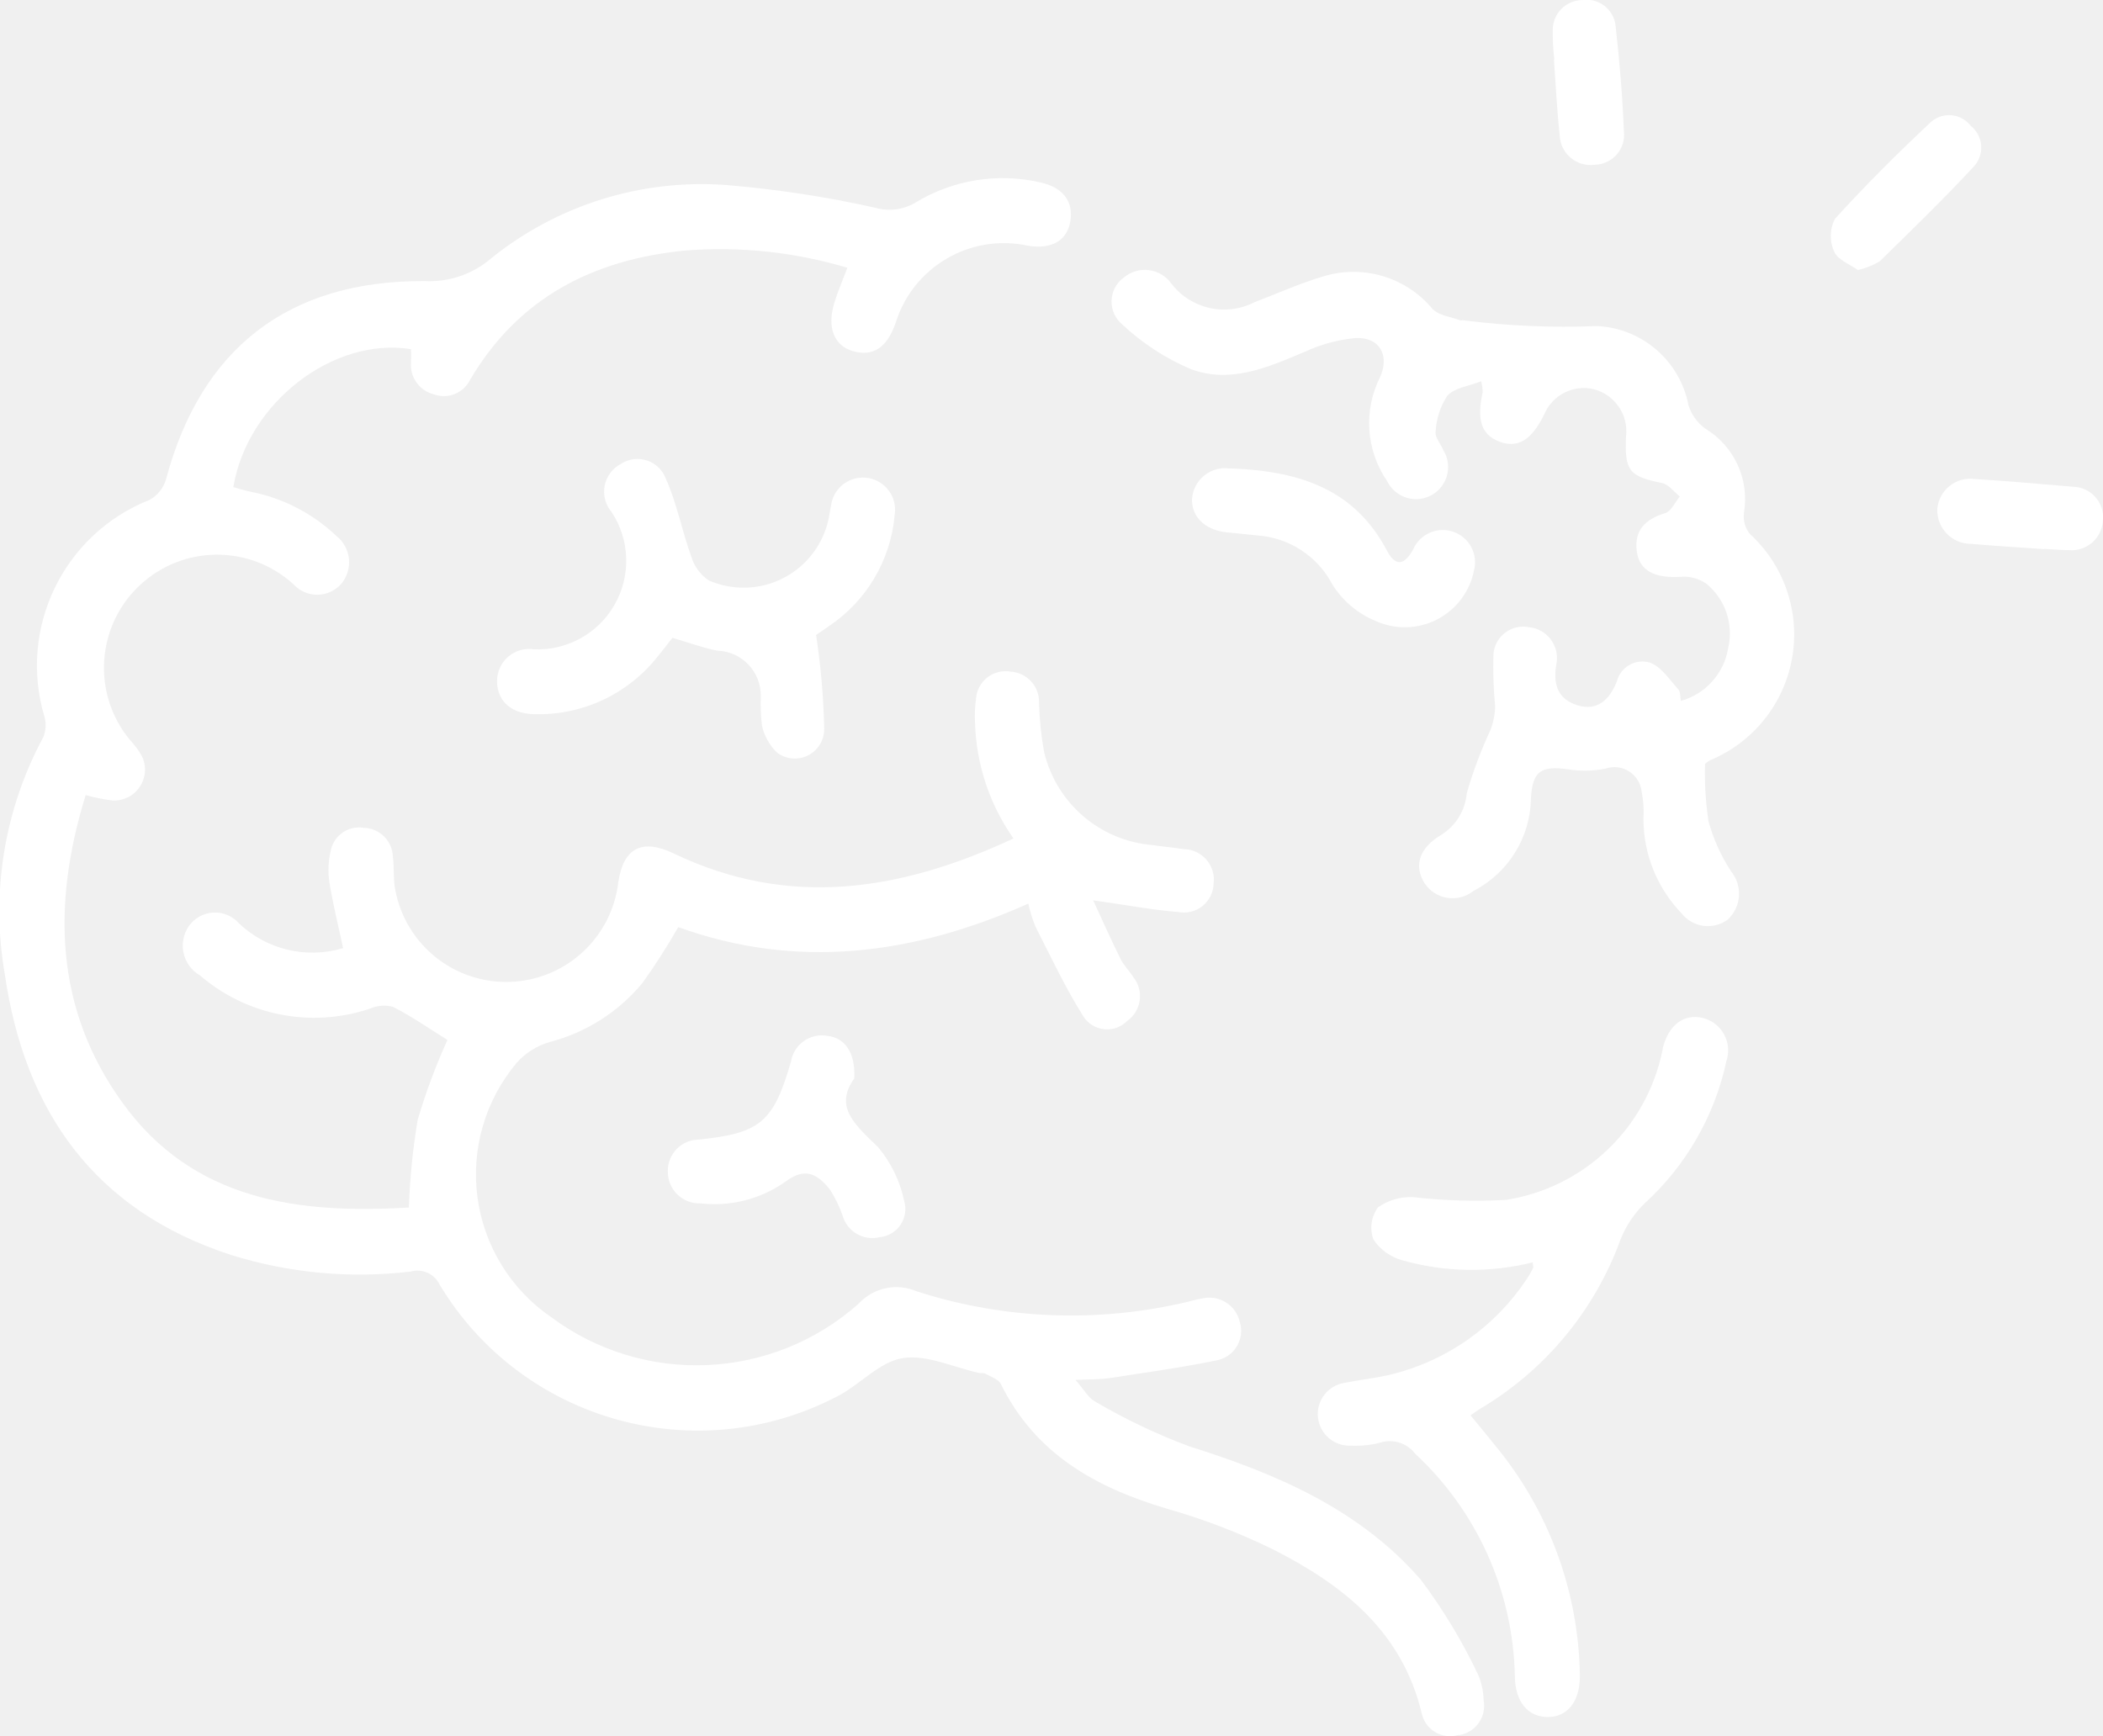
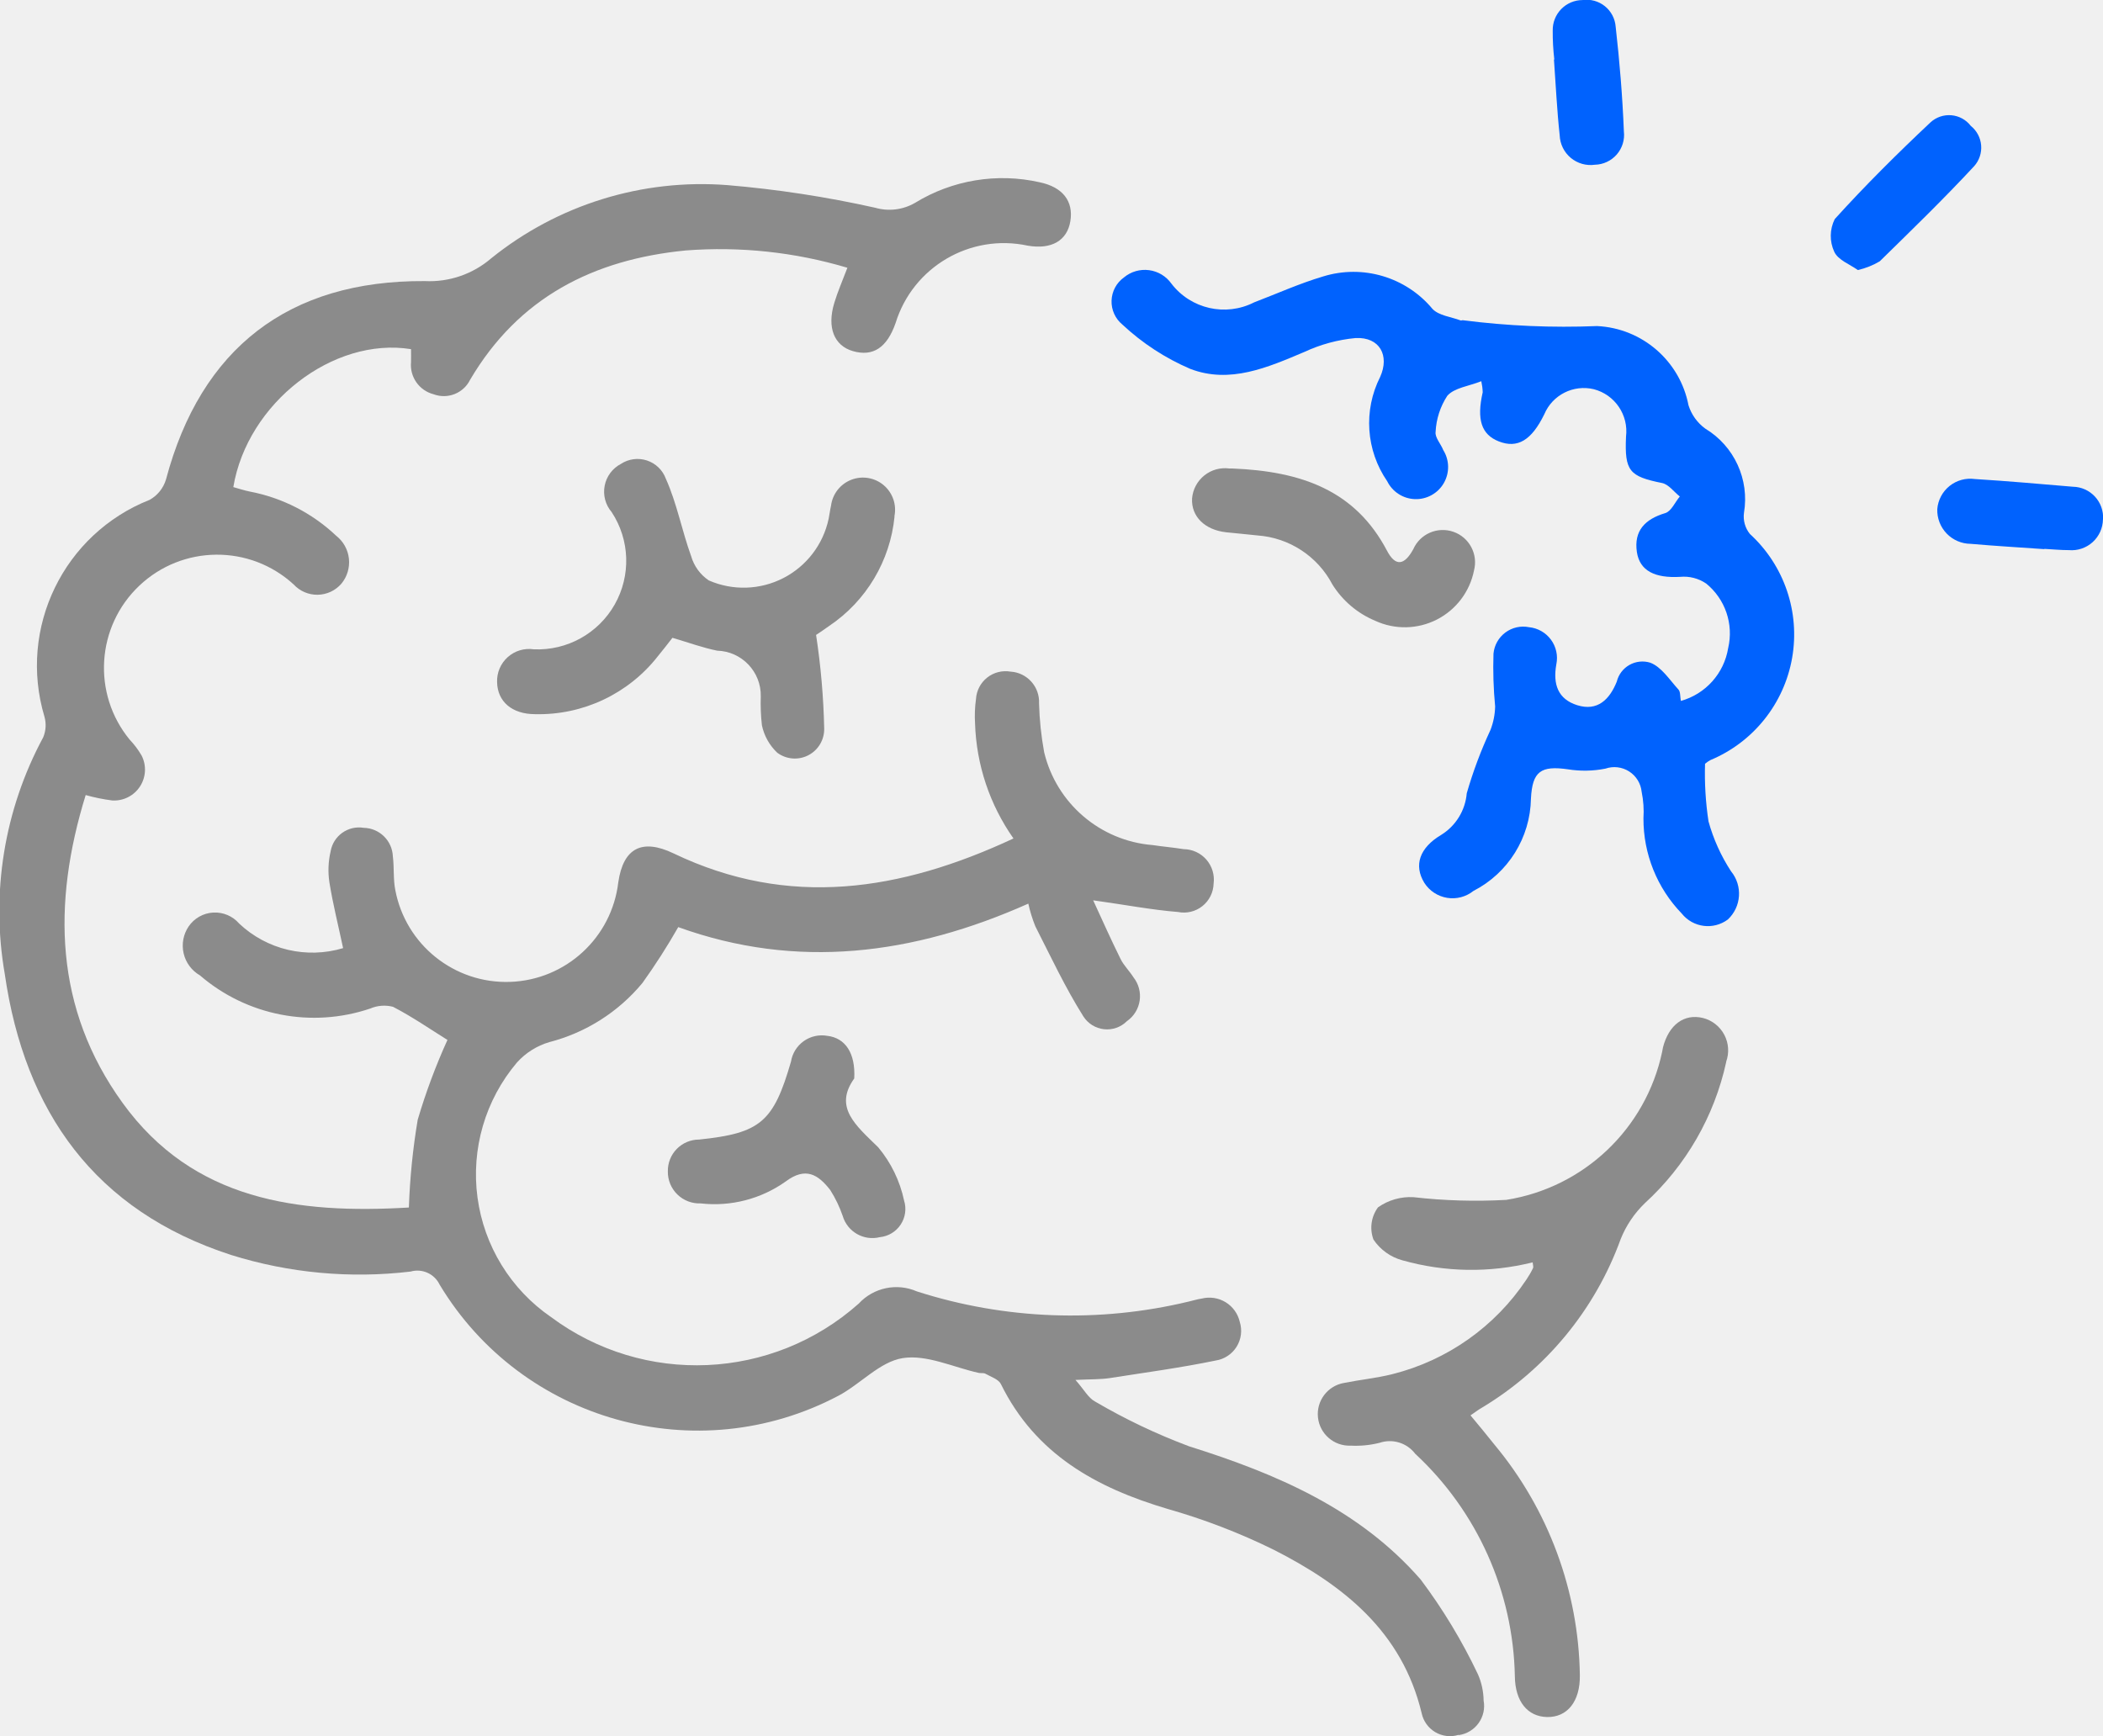
<svg xmlns="http://www.w3.org/2000/svg" width="87.575" height="72.295" viewBox="0 0 87.575 72.295">
-   <path d="M60.735,783.022a1.205,1.205,0,0,1-1.531-.9c-.815-3.41-3.27-5.343-6.167-6.814a26.25,26.25,0,0,0-4.421-1.7c-2.973-.882-5.5-2.281-6.936-5.2-.1-.2-.417-.3-.643-.428-.073-.043-.183-.015-.275-.034-1.06-.234-2.169-.774-3.167-.617-.954.149-1.761,1.084-2.687,1.572a12.548,12.548,0,0,1-16.6-4.632,1.027,1.027,0,0,0-1.21-.544,17.95,17.95,0,0,1-7.469-.69C3.963,761.2,1.028,757.074.2,751.333a15.262,15.262,0,0,1,1.6-9.858,1.311,1.311,0,0,0,.052-.862,7.421,7.421,0,0,1,4.382-9.03,1.44,1.44,0,0,0,.681-.854c1.451-5.452,5.1-8.293,10.78-8.256a3.937,3.937,0,0,0,2.763-.95,13.954,13.954,0,0,1,9.837-3.047,45.74,45.74,0,0,1,6.151.942,2.127,2.127,0,0,0,1.654-.2,6.979,6.979,0,0,1,5.2-.86c.95.2,1.412.783,1.273,1.623-.133.809-.787,1.185-1.77,1.017a4.721,4.721,0,0,0-5.506,3.219c-.357,1.03-.942,1.415-1.78,1.172-.78-.226-1.084-.979-.776-2,.142-.473.342-.927.548-1.471a18.547,18.547,0,0,0-6.738-.72c-3.844.376-6.958,1.959-8.975,5.388a1.219,1.219,0,0,1-1.52.6,1.261,1.261,0,0,1-.939-1.34c.006-.181,0-.363,0-.538-3.24-.521-6.814,2.238-7.4,5.745.222.062.45.138.684.185a7.2,7.2,0,0,1,3.6,1.842,1.4,1.4,0,0,1,.217,1.995,1.332,1.332,0,0,1-1.989.032A4.713,4.713,0,0,0,5.4,741.57a3.471,3.471,0,0,1,.5.667,1.288,1.288,0,0,1-1.219,1.868,7.554,7.554,0,0,1-1.112-.226c-1.4,4.53-1.3,8.9,1.535,12.819,2.941,4.075,7.306,4.634,11.924,4.359a27.617,27.617,0,0,1,.368-3.657,25.585,25.585,0,0,1,1.238-3.322c-.7-.436-1.454-.959-2.266-1.38a1.469,1.469,0,0,0-.952.073,7.287,7.287,0,0,1-7.089-1.382,1.429,1.429,0,0,1-.471-2.038,1.33,1.33,0,0,1,2.105-.12,4.442,4.442,0,0,0,4.328,1.023c-.2-.942-.424-1.832-.57-2.735a3.413,3.413,0,0,1,.049-1.292,1.2,1.2,0,0,1,1.38-.983,1.239,1.239,0,0,1,1.213,1.193c.058.462.011.94.1,1.391a4.7,4.7,0,0,0,9.288-.32c.209-1.43.993-1.825,2.3-1.2,4.793,2.3,9.452,1.574,14.156-.621a8.805,8.805,0,0,1-1.6-4.788,5.148,5.148,0,0,1,.039-1.019,1.233,1.233,0,0,1,1.439-1.142,1.265,1.265,0,0,1,1.187,1.322,13.146,13.146,0,0,0,.213,2.036,5.061,5.061,0,0,0,4.515,3.866c.43.065.864.1,1.294.17a1.269,1.269,0,0,1,1.247,1.436,1.238,1.238,0,0,1-1.482,1.181c-1.1-.088-2.195-.3-3.533-.486.4.871.755,1.666,1.142,2.445.136.275.372.5.535.761a1.268,1.268,0,0,1-.273,1.828,1.17,1.17,0,0,1-1.813-.2c-.755-1.2-1.357-2.488-2-3.752a5.922,5.922,0,0,1-.292-.944c-4.8,2.139-9.645,2.759-14.578.978a26.567,26.567,0,0,1-1.492,2.328,7.443,7.443,0,0,1-3.872,2.46,2.922,2.922,0,0,0-1.357.856,7.211,7.211,0,0,0,1.428,10.6,10.152,10.152,0,0,0,12.81-.565,2.133,2.133,0,0,1,2.423-.506,20.993,20.993,0,0,0,11.318.422c.181-.039.359-.1.544-.125a1.3,1.3,0,0,1,1.581.968,1.251,1.251,0,0,1-1.006,1.614c-1.456.3-2.933.5-4.4.729-.391.06-.793.047-1.436.078.357.4.535.752.817.9a25.256,25.256,0,0,0,3.913,1.864c3.642,1.144,7.091,2.619,9.646,5.549a23.005,23.005,0,0,1,2.387,3.952,2.81,2.81,0,0,1,.234,1.086,1.227,1.227,0,0,1-1.028,1.441" transform="translate(-0.001 -710.766)" fill="#fff" />
-   <path d="M293.77,760.74a1.193,1.193,0,0,0-.224.153,13.334,13.334,0,0,0,.144,2.4,7.416,7.416,0,0,0,.939,2.079,1.472,1.472,0,0,1-.135,2.008,1.392,1.392,0,0,1-1.918-.249,5.677,5.677,0,0,1-1.595-3.965,4.179,4.179,0,0,0-.075-1.107,1.142,1.142,0,0,0-1.511-.963,4.4,4.4,0,0,1-1.557.028c-1.125-.161-1.484.079-1.542,1.219a4.406,4.406,0,0,1-2.395,3.846,1.393,1.393,0,0,1-2.045-.337c-.445-.727-.207-1.458.707-2a2.262,2.262,0,0,0,1.06-1.731,18.179,18.179,0,0,1,.989-2.64,2.888,2.888,0,0,0,.193-.976,17.155,17.155,0,0,1-.069-2.2,1.242,1.242,0,0,1,1.481-1.1,1.29,1.29,0,0,1,1.137,1.542c-.151.838.069,1.456.871,1.707.839.262,1.344-.232,1.645-.981a1.1,1.1,0,0,1,1.391-.791c.469.174.808.716,1.178,1.12.086.094.065.286.1.473a2.739,2.739,0,0,0,1.97-2.2,2.674,2.674,0,0,0-.916-2.688,1.649,1.649,0,0,0-1.086-.279c-1.038.058-1.681-.241-1.8-1.036-.129-.886.34-1.367,1.182-1.619.249-.073.406-.453.606-.692-.245-.193-.467-.507-.74-.561-1.363-.275-1.563-.5-1.5-1.929a1.813,1.813,0,0,0-1.341-1.978,1.786,1.786,0,0,0-2.062,1.043c-.531,1.088-1.114,1.436-1.894,1.131-.727-.286-.929-.909-.671-2.047a2.539,2.539,0,0,0-.058-.46c-.523.208-1.125.273-1.417.608a3.008,3.008,0,0,0-.486,1.5c-.036.232.217.5.318.759a1.337,1.337,0,1,1-2.333,1.3,4.266,4.266,0,0,1-.294-4.346c.4-.888-.017-1.669-1.023-1.619a6.481,6.481,0,0,0-2.127.576c-1.537.651-3.109,1.34-4.756.709a9.78,9.78,0,0,1-2.827-1.845,1.239,1.239,0,0,1,.064-1.965,1.358,1.358,0,0,1,1.974.256,2.761,2.761,0,0,0,3.447.783c.955-.365,1.894-.789,2.871-1.079a4.28,4.28,0,0,1,4.558,1.354c.267.279.772.327,1.168.477.026.011.064-.011.093-.008a33.234,33.234,0,0,0,5.592.243,4.074,4.074,0,0,1,3.806,3.3,1.907,1.907,0,0,0,.7.972,3.43,3.43,0,0,1,1.61,3.507,1.157,1.157,0,0,0,.247.88,5.67,5.67,0,0,1-1.651,9.42" transform="translate(-222.543 -729.083)" fill="#fff" />
-   <path d="M335.723,922.984a11.2,11.2,0,0,1-3.386,5.881,4.305,4.305,0,0,0-1.006,1.49,13.6,13.6,0,0,1-5.814,7.05c-.131.075-.251.17-.443.3.351.426.684.821,1,1.222a15.373,15.373,0,0,1,3.554,9.6c.015,1.1-.527,1.759-1.368,1.742-.81-.019-1.327-.647-1.339-1.694a12.986,12.986,0,0,0-4.15-9.271,1.331,1.331,0,0,0-1.484-.456,4.069,4.069,0,0,1-1.2.118,1.316,1.316,0,0,1-.278-2.612c.669-.134,1.353-.2,2.013-.366a9.478,9.478,0,0,0,5.58-3.939,3.725,3.725,0,0,0,.277-.48c.022-.045-.006-.114-.017-.237a10.556,10.556,0,0,1-5.422-.084,2.117,2.117,0,0,1-1.208-.867,1.427,1.427,0,0,1,.189-1.339,2.335,2.335,0,0,1,1.482-.424,22.916,22.916,0,0,0,3.859.112,7.9,7.9,0,0,0,6.493-6.168c.017-.06.019-.123.034-.183.247-.948.881-1.413,1.664-1.225a1.392,1.392,0,0,1,.966,1.827" transform="translate(-263.838 -878.757)" fill="#fff" />
-   <path d="M136.791,788.5a6.223,6.223,0,0,1-2.726,4.569c-.249.178-.5.346-.542.372a30.208,30.208,0,0,1,.338,3.9,1.224,1.224,0,0,1-1.955,1.006,2.19,2.19,0,0,1-.639-1.144,8.193,8.193,0,0,1-.047-1.2,1.87,1.87,0,0,0-1.817-1.907c-.6-.12-1.189-.338-1.862-.535-.183.234-.385.5-.6.759a6.3,6.3,0,0,1-5.117,2.421c-.968,0-1.568-.527-1.585-1.333a1.334,1.334,0,0,1,1.531-1.368,3.69,3.69,0,0,0,3.24-5.715,1.306,1.306,0,0,1,.387-2.008,1.258,1.258,0,0,1,1.869.617c.462,1.026.669,2.165,1.055,3.229a1.821,1.821,0,0,0,.735,1.008,3.62,3.62,0,0,0,4.99-2.567c.039-.183.058-.37.1-.55a1.339,1.339,0,1,1,2.638.449" transform="translate(-99.539 -766.997)" fill="#fff" />
-   <path d="M170.345,933.978a1.286,1.286,0,0,1-1.548-.882,5.108,5.108,0,0,0-.52-1.081c-.493-.632-1.015-.987-1.86-.351a5.115,5.115,0,0,1-3.535.909,1.314,1.314,0,0,1-1.367-1.339,1.3,1.3,0,0,1,1.3-1.32c2.556-.265,3.1-.727,3.829-3.251a1.3,1.3,0,0,1,1.511-1.069c.748.086,1.18.718,1.122,1.776-.866,1.208.071,1.957,1,2.868a5.121,5.121,0,0,1,1.075,2.213,1.18,1.18,0,0,1-1,1.527" transform="translate(-133.704 -882.453)" fill="#fff" />
-   <path d="M300.053,792.649a2.94,2.94,0,0,1-4.115,2.1,3.851,3.851,0,0,1-1.782-1.51,3.829,3.829,0,0,0-3.124-2.045c-.434-.05-.867-.084-1.3-.131-.894-.1-1.46-.66-1.421-1.408a1.375,1.375,0,0,1,1.554-1.249h.123c2.881.116,5.119.911,6.44,3.423.35.667.72.622,1.094-.06a1.344,1.344,0,0,1,2.53.882" transform="translate(-238.67 -768.894)" fill="#fff" />
-   <path d="M448.754,705.063c-1.264,1.361-2.6,2.658-3.928,3.958a3.137,3.137,0,0,1-.912.364c-.318-.23-.828-.417-.983-.763a1.57,1.57,0,0,1,.021-1.359c1.266-1.4,2.612-2.735,3.988-4.029a1.142,1.142,0,0,1,1.677.146,1.16,1.16,0,0,1,.138,1.682" transform="translate(-366.548 -698.138)" fill="#fff" />
-   <path d="M475.417,792.63A1.305,1.305,0,0,1,474,793.911c-.34,0-.682-.034-1.023-.052a.023.023,0,0,0,0,.011c-1.023-.073-2.045-.131-3.066-.221a1.4,1.4,0,0,1-1.393-1.447,1.377,1.377,0,0,1,1.563-1.252c1.363.084,2.724.206,4.087.321a1.279,1.279,0,0,1,1.253,1.359" transform="translate(-387.844 -770.999)" fill="#fff" />
-   <path d="M377.269,681.96a1.287,1.287,0,0,1-1.466-1.226c-.114-1.049-.163-2.105-.239-3.157h.015a9.7,9.7,0,0,1-.066-1.208,1.246,1.246,0,0,1,1.241-1.268,1.213,1.213,0,0,1,1.38,1.109c.164,1.449.284,2.905.342,4.361a1.243,1.243,0,0,1-1.208,1.389" transform="translate(-310.853 -675.099)" fill="#fff" />
+   <path d="M60.735,783.022a1.205,1.205,0,0,1-1.531-.9c-.815-3.41-3.27-5.343-6.167-6.814a26.25,26.25,0,0,0-4.421-1.7c-2.973-.882-5.5-2.281-6.936-5.2-.1-.2-.417-.3-.643-.428-.073-.043-.183-.015-.275-.034-1.06-.234-2.169-.774-3.167-.617-.954.149-1.761,1.084-2.687,1.572a12.548,12.548,0,0,1-16.6-4.632,1.027,1.027,0,0,0-1.21-.544,17.95,17.95,0,0,1-7.469-.69C3.963,761.2,1.028,757.074.2,751.333a15.262,15.262,0,0,1,1.6-9.858,1.311,1.311,0,0,0,.052-.862,7.421,7.421,0,0,1,4.382-9.03,1.44,1.44,0,0,0,.681-.854c1.451-5.452,5.1-8.293,10.78-8.256a3.937,3.937,0,0,0,2.763-.95,13.954,13.954,0,0,1,9.837-3.047,45.74,45.74,0,0,1,6.151.942,2.127,2.127,0,0,0,1.654-.2,6.979,6.979,0,0,1,5.2-.86c.95.2,1.412.783,1.273,1.623-.133.809-.787,1.185-1.77,1.017a4.721,4.721,0,0,0-5.506,3.219c-.357,1.03-.942,1.415-1.78,1.172-.78-.226-1.084-.979-.776-2,.142-.473.342-.927.548-1.471a18.547,18.547,0,0,0-6.738-.72c-3.844.376-6.958,1.959-8.975,5.388a1.219,1.219,0,0,1-1.52.6,1.261,1.261,0,0,1-.939-1.34c.006-.181,0-.363,0-.538-3.24-.521-6.814,2.238-7.4,5.745.222.062.45.138.684.185a7.2,7.2,0,0,1,3.6,1.842,1.4,1.4,0,0,1,.217,1.995,1.332,1.332,0,0,1-1.989.032A4.713,4.713,0,0,0,5.4,741.57a3.471,3.471,0,0,1,.5.667,1.288,1.288,0,0,1-1.219,1.868,7.554,7.554,0,0,1-1.112-.226c-1.4,4.53-1.3,8.9,1.535,12.819,2.941,4.075,7.306,4.634,11.924,4.359a27.617,27.617,0,0,1,.368-3.657,25.585,25.585,0,0,1,1.238-3.322c-.7-.436-1.454-.959-2.266-1.38a1.469,1.469,0,0,0-.952.073,7.287,7.287,0,0,1-7.089-1.382,1.429,1.429,0,0,1-.471-2.038,1.33,1.33,0,0,1,2.105-.12,4.442,4.442,0,0,0,4.328,1.023c-.2-.942-.424-1.832-.57-2.735a3.413,3.413,0,0,1,.049-1.292,1.2,1.2,0,0,1,1.38-.983,1.239,1.239,0,0,1,1.213,1.193c.058.462.011.94.1,1.391a4.7,4.7,0,0,0,9.288-.32c.209-1.43.993-1.825,2.3-1.2,4.793,2.3,9.452,1.574,14.156-.621a8.805,8.805,0,0,1-1.6-4.788,5.148,5.148,0,0,1,.039-1.019,1.233,1.233,0,0,1,1.439-1.142,1.265,1.265,0,0,1,1.187,1.322,13.146,13.146,0,0,0,.213,2.036,5.061,5.061,0,0,0,4.515,3.866c.43.065.864.1,1.294.17a1.269,1.269,0,0,1,1.247,1.436,1.238,1.238,0,0,1-1.482,1.181c-1.1-.088-2.195-.3-3.533-.486.4.871.755,1.666,1.142,2.445.136.275.372.5.535.761a1.268,1.268,0,0,1-.273,1.828,1.17,1.17,0,0,1-1.813-.2c-.755-1.2-1.357-2.488-2-3.752a5.922,5.922,0,0,1-.292-.944c-4.8,2.139-9.645,2.759-14.578.978a26.567,26.567,0,0,1-1.492,2.328,7.443,7.443,0,0,1-3.872,2.46,2.922,2.922,0,0,0-1.357.856,7.211,7.211,0,0,0,1.428,10.6,10.152,10.152,0,0,0,12.81-.565,2.133,2.133,0,0,1,2.423-.506,20.993,20.993,0,0,0,11.318.422c.181-.039.359-.1.544-.125a1.3,1.3,0,0,1,1.581.968,1.251,1.251,0,0,1-1.006,1.614c-1.456.3-2.933.5-4.4.729-.391.06-.793.047-1.436.078.357.4.535.752.817.9a25.256,25.256,0,0,0,3.913,1.864c3.642,1.144,7.091,2.619,9.646,5.549a23.005,23.005,0,0,1,2.387,3.952,2.81,2.81,0,0,1,.234,1.086,1.227,1.227,0,0,1-1.028,1.441" transform="translate(-0.001 -710.766)" fill="#8b8b8b" />
+   <path d="M293.77,760.74a1.193,1.193,0,0,0-.224.153,13.334,13.334,0,0,0,.144,2.4,7.416,7.416,0,0,0,.939,2.079,1.472,1.472,0,0,1-.135,2.008,1.392,1.392,0,0,1-1.918-.249,5.677,5.677,0,0,1-1.595-3.965,4.179,4.179,0,0,0-.075-1.107,1.142,1.142,0,0,0-1.511-.963,4.4,4.4,0,0,1-1.557.028c-1.125-.161-1.484.079-1.542,1.219a4.406,4.406,0,0,1-2.395,3.846,1.393,1.393,0,0,1-2.045-.337c-.445-.727-.207-1.458.707-2a2.262,2.262,0,0,0,1.06-1.731,18.179,18.179,0,0,1,.989-2.64,2.888,2.888,0,0,0,.193-.976,17.155,17.155,0,0,1-.069-2.2,1.242,1.242,0,0,1,1.481-1.1,1.29,1.29,0,0,1,1.137,1.542c-.151.838.069,1.456.871,1.707.839.262,1.344-.232,1.645-.981a1.1,1.1,0,0,1,1.391-.791c.469.174.808.716,1.178,1.12.086.094.065.286.1.473a2.739,2.739,0,0,0,1.97-2.2,2.674,2.674,0,0,0-.916-2.688,1.649,1.649,0,0,0-1.086-.279c-1.038.058-1.681-.241-1.8-1.036-.129-.886.34-1.367,1.182-1.619.249-.073.406-.453.606-.692-.245-.193-.467-.507-.74-.561-1.363-.275-1.563-.5-1.5-1.929a1.813,1.813,0,0,0-1.341-1.978,1.786,1.786,0,0,0-2.062,1.043c-.531,1.088-1.114,1.436-1.894,1.131-.727-.286-.929-.909-.671-2.047a2.539,2.539,0,0,0-.058-.46c-.523.208-1.125.273-1.417.608a3.008,3.008,0,0,0-.486,1.5c-.036.232.217.5.318.759a1.337,1.337,0,1,1-2.333,1.3,4.266,4.266,0,0,1-.294-4.346c.4-.888-.017-1.669-1.023-1.619a6.481,6.481,0,0,0-2.127.576c-1.537.651-3.109,1.34-4.756.709a9.78,9.78,0,0,1-2.827-1.845,1.239,1.239,0,0,1,.064-1.965,1.358,1.358,0,0,1,1.974.256,2.761,2.761,0,0,0,3.447.783c.955-.365,1.894-.789,2.871-1.079a4.28,4.28,0,0,1,4.558,1.354c.267.279.772.327,1.168.477.026.011.064-.011.093-.008a33.234,33.234,0,0,0,5.592.243,4.074,4.074,0,0,1,3.806,3.3,1.907,1.907,0,0,0,.7.972,3.43,3.43,0,0,1,1.61,3.507,1.157,1.157,0,0,0,.247.88,5.67,5.67,0,0,1-1.651,9.42" transform="translate(-222.543 -729.083)" fill="#0062fe" />
+   <path d="M335.723,922.984a11.2,11.2,0,0,1-3.386,5.881,4.305,4.305,0,0,0-1.006,1.49,13.6,13.6,0,0,1-5.814,7.05c-.131.075-.251.17-.443.3.351.426.684.821,1,1.222a15.373,15.373,0,0,1,3.554,9.6c.015,1.1-.527,1.759-1.368,1.742-.81-.019-1.327-.647-1.339-1.694a12.986,12.986,0,0,0-4.15-9.271,1.331,1.331,0,0,0-1.484-.456,4.069,4.069,0,0,1-1.2.118,1.316,1.316,0,0,1-.278-2.612c.669-.134,1.353-.2,2.013-.366a9.478,9.478,0,0,0,5.58-3.939,3.725,3.725,0,0,0,.277-.48c.022-.045-.006-.114-.017-.237a10.556,10.556,0,0,1-5.422-.084,2.117,2.117,0,0,1-1.208-.867,1.427,1.427,0,0,1,.189-1.339,2.335,2.335,0,0,1,1.482-.424,22.916,22.916,0,0,0,3.859.112,7.9,7.9,0,0,0,6.493-6.168c.017-.06.019-.123.034-.183.247-.948.881-1.413,1.664-1.225a1.392,1.392,0,0,1,.966,1.827" transform="translate(-263.838 -878.757)" fill="#8b8b8b" />
+   <path d="M136.791,788.5a6.223,6.223,0,0,1-2.726,4.569c-.249.178-.5.346-.542.372a30.208,30.208,0,0,1,.338,3.9,1.224,1.224,0,0,1-1.955,1.006,2.19,2.19,0,0,1-.639-1.144,8.193,8.193,0,0,1-.047-1.2,1.87,1.87,0,0,0-1.817-1.907c-.6-.12-1.189-.338-1.862-.535-.183.234-.385.5-.6.759a6.3,6.3,0,0,1-5.117,2.421c-.968,0-1.568-.527-1.585-1.333a1.334,1.334,0,0,1,1.531-1.368,3.69,3.69,0,0,0,3.24-5.715,1.306,1.306,0,0,1,.387-2.008,1.258,1.258,0,0,1,1.869.617c.462,1.026.669,2.165,1.055,3.229a1.821,1.821,0,0,0,.735,1.008,3.62,3.62,0,0,0,4.99-2.567c.039-.183.058-.37.1-.55a1.339,1.339,0,1,1,2.638.449" transform="translate(-99.539 -766.997)" fill="#8b8b8b" />
+   <path d="M170.345,933.978a1.286,1.286,0,0,1-1.548-.882,5.108,5.108,0,0,0-.52-1.081c-.493-.632-1.015-.987-1.86-.351a5.115,5.115,0,0,1-3.535.909,1.314,1.314,0,0,1-1.367-1.339,1.3,1.3,0,0,1,1.3-1.32c2.556-.265,3.1-.727,3.829-3.251a1.3,1.3,0,0,1,1.511-1.069c.748.086,1.18.718,1.122,1.776-.866,1.208.071,1.957,1,2.868a5.121,5.121,0,0,1,1.075,2.213,1.18,1.18,0,0,1-1,1.527" transform="translate(-133.704 -882.453)" fill="#8b8b8b" />
+   <path d="M300.053,792.649a2.94,2.94,0,0,1-4.115,2.1,3.851,3.851,0,0,1-1.782-1.51,3.829,3.829,0,0,0-3.124-2.045c-.434-.05-.867-.084-1.3-.131-.894-.1-1.46-.66-1.421-1.408a1.375,1.375,0,0,1,1.554-1.249h.123c2.881.116,5.119.911,6.44,3.423.35.667.72.622,1.094-.06a1.344,1.344,0,0,1,2.53.882" transform="translate(-238.67 -768.894)" fill="#8b8b8b" />
+   <path d="M448.754,705.063c-1.264,1.361-2.6,2.658-3.928,3.958a3.137,3.137,0,0,1-.912.364c-.318-.23-.828-.417-.983-.763a1.57,1.57,0,0,1,.021-1.359c1.266-1.4,2.612-2.735,3.988-4.029a1.142,1.142,0,0,1,1.677.146,1.16,1.16,0,0,1,.138,1.682" transform="translate(-366.548 -698.138)" fill="#0062fe" />
+   <path d="M475.417,792.63A1.305,1.305,0,0,1,474,793.911c-.34,0-.682-.034-1.023-.052a.023.023,0,0,0,0,.011c-1.023-.073-2.045-.131-3.066-.221a1.4,1.4,0,0,1-1.393-1.447,1.377,1.377,0,0,1,1.563-1.252c1.363.084,2.724.206,4.087.321a1.279,1.279,0,0,1,1.253,1.359" transform="translate(-387.844 -770.999)" fill="#0062fe" />
+   <path d="M377.269,681.96a1.287,1.287,0,0,1-1.466-1.226c-.114-1.049-.163-2.105-.239-3.157h.015a9.7,9.7,0,0,1-.066-1.208,1.246,1.246,0,0,1,1.241-1.268,1.213,1.213,0,0,1,1.38,1.109c.164,1.449.284,2.905.342,4.361a1.243,1.243,0,0,1-1.208,1.389" transform="translate(-310.853 -675.099)" fill="#0062fe" />
</svg>
